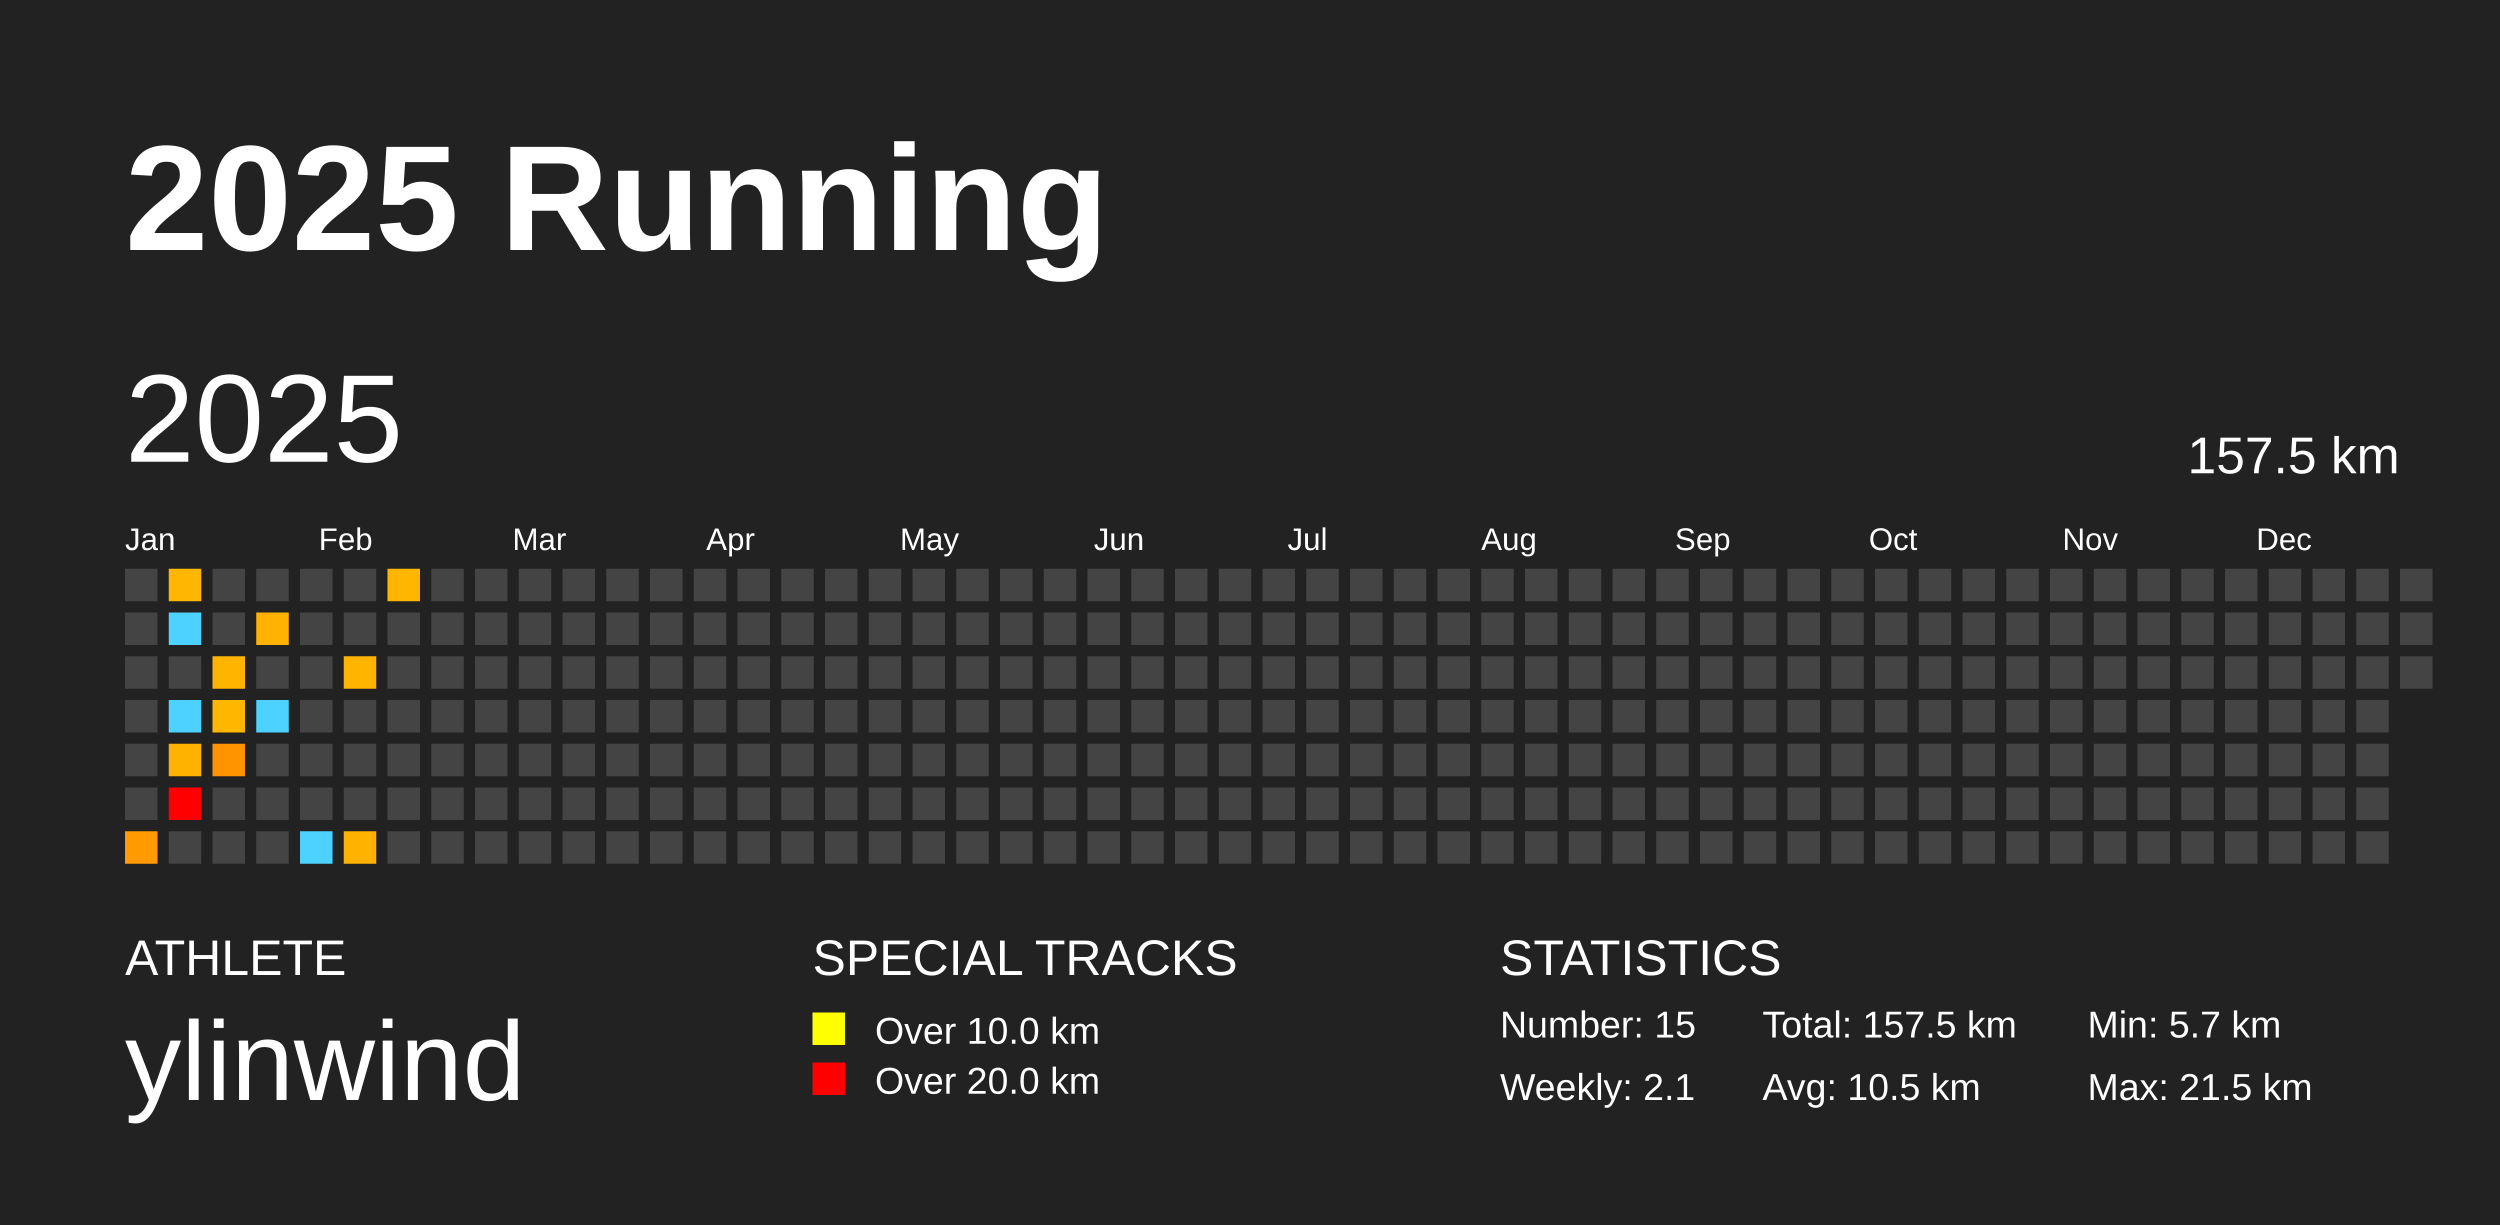
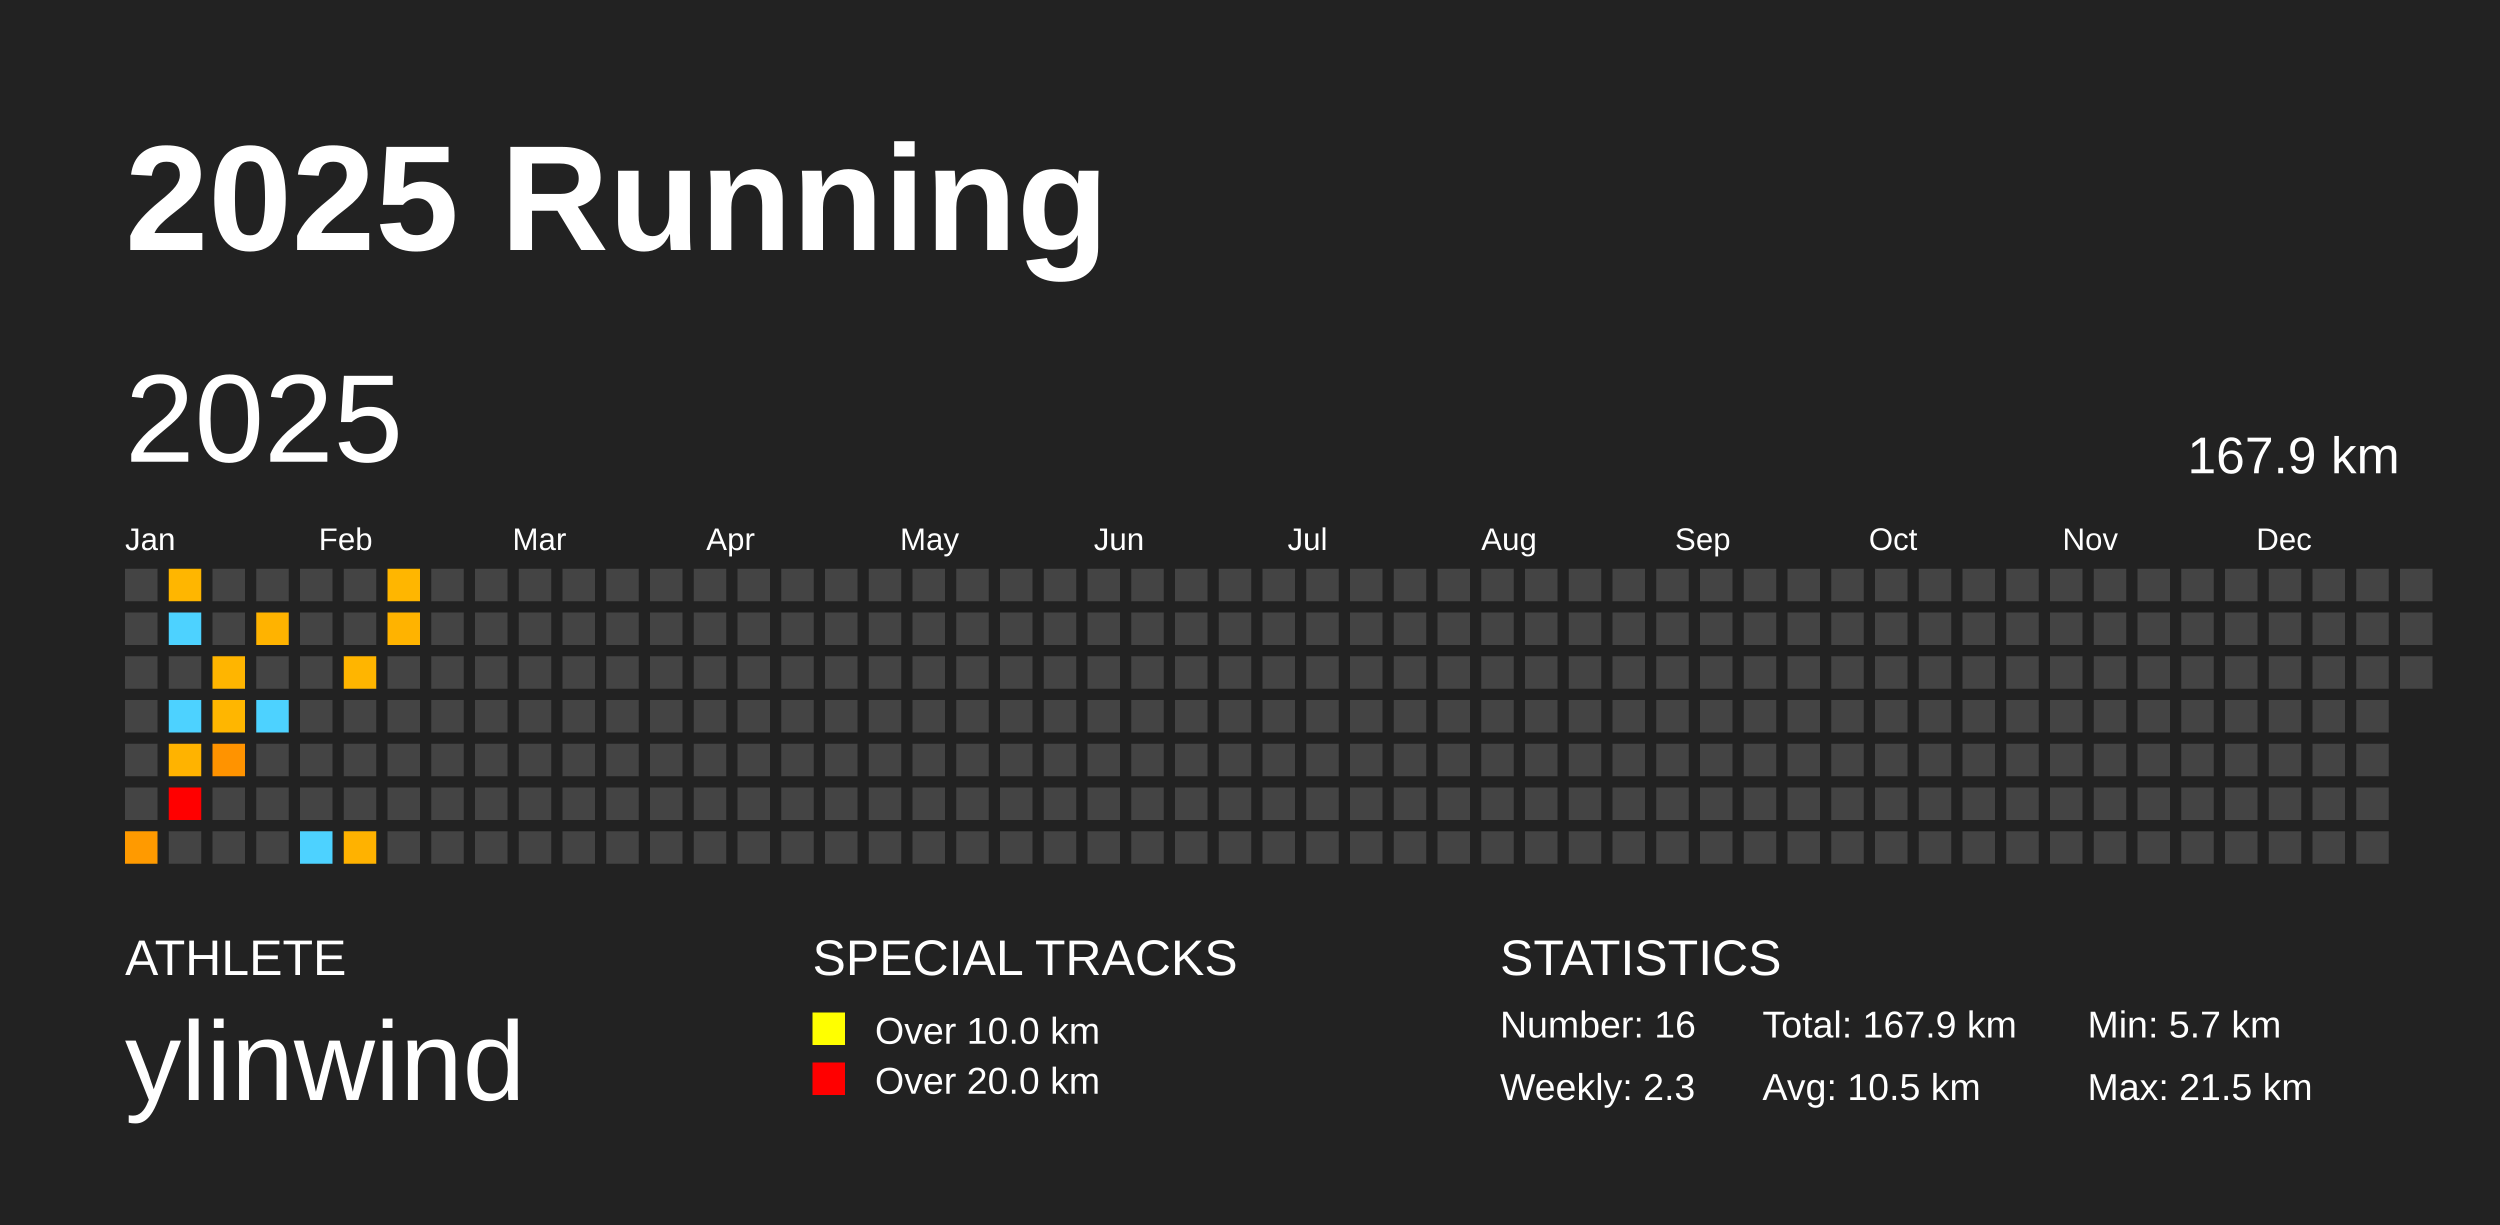
<svg xmlns="http://www.w3.org/2000/svg" baseProfile="full" height="98mm" version="1.1" viewBox="0,0,200,98" width="200mm">
  <defs />
  <rect fill="#222222" height="98" width="200" x="0" y="0" />
  <text fill="#FFFFFF" style="font-size:12px; font-family:Arial; font-weight:bold;" x="10" y="20">2025 Running</text>
  <text fill="#FFFFFF" style="font-size:4px; font-family:Arial" x="10" y="78">ATHLETE</text>
  <text fill="#FFFFFF" style="font-size:9px; font-family:Arial" x="10" y="88">ylinwind</text>
  <text fill="#FFFFFF" style="font-size:4px; font-family:Arial" x="65" y="78">SPECIAL TRACKS</text>
  <rect fill="yellow" height="2.6" width="2.6" x="65" y="81" />
  <text fill="#FFFFFF" style="font-size:3px; font-family:Arial" x="70" y="83.5">Over 10.0 km</text>
  <rect fill="red" height="2.6" width="2.6" x="65" y="85" />
  <text fill="#FFFFFF" style="font-size:3px; font-family:Arial" x="70" y="87.5">Over 20.0 km</text>
  <text fill="#FFFFFF" style="font-size:4px; font-family:Arial" x="120" y="78">STATISTICS</text>
-   <text fill="#FFFFFF" style="font-size:3px; font-family:Arial" x="120" y="83">Number: 15</text>
-   <text fill="#FFFFFF" style="font-size:3px; font-family:Arial" x="120" y="88">Weekly: 2.1</text>
-   <text fill="#FFFFFF" style="font-size:3px; font-family:Arial" x="141" y="83">Total: 157.5 km</text>
+   <text fill="#FFFFFF" style="font-size:3px; font-family:Arial" x="120" y="83">Number: 16</text>
+   <text fill="#FFFFFF" style="font-size:3px; font-family:Arial" x="120" y="88">Weekly: 2.3</text>
+   <text fill="#FFFFFF" style="font-size:3px; font-family:Arial" x="141" y="83">Total: 167.9 km</text>
  <text fill="#FFFFFF" style="font-size:3px; font-family:Arial" x="141" y="88">Avg: 10.5 km</text>
  <text fill="#FFFFFF" style="font-size:3px; font-family:Arial" x="167" y="83">Min: 5.7 km</text>
  <text fill="#FFFFFF" style="font-size:3px; font-family:Arial" x="167" y="88">Max: 21.5 km</text>
  <text dominant-baseline="hanging" fill="#FFFFFF" style="font-size:10.0px; font-family:Arial;" x="10" y="30">2025</text>
-   <text dominant-baseline="hanging" fill="#FFFFFF" style="font-size:4.125px; font-family:Arial;" x="175" y="35">157.5 km</text>
+   <text dominant-baseline="hanging" fill="#FFFFFF" style="font-size:4.125px; font-family:Arial;" x="175" y="35">167.9 km</text>
  <text fill="#FFFFFF" style="font-size:2.5px; font-family:Arial" x="10.0" y="44">Jan</text>
  <text fill="#FFFFFF" style="font-size:2.5px; font-family:Arial" x="25.5" y="44">Feb</text>
  <text fill="#FFFFFF" style="font-size:2.5px; font-family:Arial" x="41.0" y="44">Mar</text>
  <text fill="#FFFFFF" style="font-size:2.5px; font-family:Arial" x="56.5" y="44">Apr</text>
  <text fill="#FFFFFF" style="font-size:2.5px; font-family:Arial" x="72.0" y="44">May</text>
  <text fill="#FFFFFF" style="font-size:2.5px; font-family:Arial" x="87.5" y="44">Jun</text>
  <text fill="#FFFFFF" style="font-size:2.5px; font-family:Arial" x="103.0" y="44">Jul</text>
  <text fill="#FFFFFF" style="font-size:2.5px; font-family:Arial" x="118.5" y="44">Aug</text>
  <text fill="#FFFFFF" style="font-size:2.5px; font-family:Arial" x="134.0" y="44">Sep</text>
  <text fill="#FFFFFF" style="font-size:2.5px; font-family:Arial" x="149.5" y="44">Oct</text>
  <text fill="#FFFFFF" style="font-size:2.5px; font-family:Arial" x="165.0" y="44">Nov</text>
  <text fill="#FFFFFF" style="font-size:2.5px; font-family:Arial" x="180.5" y="44">Dec</text>
  <rect fill="#444444" height="2.6" width="2.6" x="10.0" y="45.5" />
  <rect fill="#444444" height="2.6" width="2.6" x="10.0" y="49.0" />
  <rect fill="#444444" height="2.6" width="2.6" x="10.0" y="52.5" />
  <rect fill="#444444" height="2.6" width="2.6" x="10.0" y="56.0" />
  <rect fill="#444444" height="2.6" width="2.6" x="10.0" y="59.5" />
  <rect fill="#444444" height="2.6" width="2.6" x="10.0" y="63.0" />
  <rect fill="#ff9a00" height="2.6" width="2.6" x="10.0" y="66.5" />
  <rect fill="#ffb600" height="2.6" width="2.6" x="13.5" y="45.5" />
  <rect fill="#4dd2ff" height="2.6" width="2.6" x="13.5" y="49.0" />
  <rect fill="#444444" height="2.6" width="2.6" x="13.5" y="52.5" />
  <rect fill="#4dd2ff" height="2.6" width="2.6" x="13.5" y="56.0" />
  <rect fill="#ffb300" height="2.6" width="2.6" x="13.5" y="59.5" />
  <rect fill="red" height="2.6" width="2.6" x="13.5" y="63.0" />
  <rect fill="#444444" height="2.6" width="2.6" x="13.5" y="66.5" />
  <rect fill="#444444" height="2.6" width="2.6" x="17.0" y="45.5" />
  <rect fill="#444444" height="2.6" width="2.6" x="17.0" y="49.0" />
  <rect fill="#ffb500" height="2.6" width="2.6" x="17.0" y="52.5" />
  <rect fill="#ffb600" height="2.6" width="2.6" x="17.0" y="56.0" />
  <rect fill="#ff9300" height="2.6" width="2.6" x="17.0" y="59.5" />
  <rect fill="#444444" height="2.6" width="2.6" x="17.0" y="63.0" />
  <rect fill="#444444" height="2.6" width="2.6" x="17.0" y="66.5" />
  <rect fill="#444444" height="2.6" width="2.6" x="20.5" y="45.5" />
  <rect fill="#ffb300" height="2.6" width="2.6" x="20.5" y="49.0" />
  <rect fill="#444444" height="2.6" width="2.6" x="20.5" y="52.5" />
  <rect fill="#4dd2ff" height="2.6" width="2.6" x="20.5" y="56.0" />
  <rect fill="#444444" height="2.6" width="2.6" x="20.5" y="59.5" />
  <rect fill="#444444" height="2.6" width="2.6" x="20.5" y="63.0" />
  <rect fill="#444444" height="2.6" width="2.6" x="20.5" y="66.5" />
  <rect fill="#444444" height="2.6" width="2.6" x="24.0" y="45.5" />
  <rect fill="#444444" height="2.6" width="2.6" x="24.0" y="49.0" />
  <rect fill="#444444" height="2.6" width="2.6" x="24.0" y="52.5" />
  <rect fill="#444444" height="2.6" width="2.6" x="24.0" y="56.0" />
  <rect fill="#444444" height="2.6" width="2.6" x="24.0" y="59.5" />
  <rect fill="#444444" height="2.6" width="2.6" x="24.0" y="63.0" />
  <rect fill="#4dd2ff" height="2.6" width="2.6" x="24.0" y="66.5" />
  <rect fill="#444444" height="2.6" width="2.6" x="27.5" y="45.5" />
  <rect fill="#444444" height="2.6" width="2.6" x="27.5" y="49.0" />
  <rect fill="#ffb500" height="2.6" width="2.6" x="27.5" y="52.5" />
  <rect fill="#444444" height="2.6" width="2.6" x="27.5" y="56.0" />
  <rect fill="#444444" height="2.6" width="2.6" x="27.5" y="59.5" />
  <rect fill="#444444" height="2.6" width="2.6" x="27.5" y="63.0" />
  <rect fill="#ffb200" height="2.6" width="2.6" x="27.5" y="66.5" />
  <rect fill="#ffb600" height="2.6" width="2.6" x="31.0" y="45.5" />
-   <rect fill="#444444" height="2.6" width="2.6" x="31.0" y="49.0" />
+   <rect fill="#ffb300" height="2.6" width="2.6" x="31.0" y="49.0" />
  <rect fill="#444444" height="2.6" width="2.6" x="31.0" y="52.5" />
  <rect fill="#444444" height="2.6" width="2.6" x="31.0" y="56.0" />
  <rect fill="#444444" height="2.6" width="2.6" x="31.0" y="59.5" />
  <rect fill="#444444" height="2.6" width="2.6" x="31.0" y="63.0" />
  <rect fill="#444444" height="2.6" width="2.6" x="31.0" y="66.5" />
  <rect fill="#444444" height="2.6" width="2.6" x="34.5" y="45.5" />
  <rect fill="#444444" height="2.6" width="2.6" x="34.5" y="49.0" />
  <rect fill="#444444" height="2.6" width="2.6" x="34.5" y="52.5" />
  <rect fill="#444444" height="2.6" width="2.6" x="34.5" y="56.0" />
  <rect fill="#444444" height="2.6" width="2.6" x="34.5" y="59.5" />
  <rect fill="#444444" height="2.6" width="2.6" x="34.5" y="63.0" />
  <rect fill="#444444" height="2.6" width="2.6" x="34.5" y="66.5" />
  <rect fill="#444444" height="2.6" width="2.6" x="38.0" y="45.5" />
  <rect fill="#444444" height="2.6" width="2.6" x="38.0" y="49.0" />
  <rect fill="#444444" height="2.6" width="2.6" x="38.0" y="52.5" />
  <rect fill="#444444" height="2.6" width="2.6" x="38.0" y="56.0" />
  <rect fill="#444444" height="2.6" width="2.6" x="38.0" y="59.5" />
  <rect fill="#444444" height="2.6" width="2.6" x="38.0" y="63.0" />
  <rect fill="#444444" height="2.6" width="2.6" x="38.0" y="66.5" />
  <rect fill="#444444" height="2.6" width="2.6" x="41.5" y="45.5" />
  <rect fill="#444444" height="2.6" width="2.6" x="41.5" y="49.0" />
  <rect fill="#444444" height="2.6" width="2.6" x="41.5" y="52.5" />
  <rect fill="#444444" height="2.6" width="2.6" x="41.5" y="56.0" />
  <rect fill="#444444" height="2.6" width="2.6" x="41.5" y="59.5" />
  <rect fill="#444444" height="2.6" width="2.6" x="41.5" y="63.0" />
  <rect fill="#444444" height="2.6" width="2.6" x="41.5" y="66.5" />
  <rect fill="#444444" height="2.6" width="2.6" x="45.0" y="45.5" />
  <rect fill="#444444" height="2.6" width="2.6" x="45.0" y="49.0" />
  <rect fill="#444444" height="2.6" width="2.6" x="45.0" y="52.5" />
  <rect fill="#444444" height="2.6" width="2.6" x="45.0" y="56.0" />
  <rect fill="#444444" height="2.6" width="2.6" x="45.0" y="59.5" />
  <rect fill="#444444" height="2.6" width="2.6" x="45.0" y="63.0" />
  <rect fill="#444444" height="2.6" width="2.6" x="45.0" y="66.5" />
  <rect fill="#444444" height="2.6" width="2.6" x="48.5" y="45.5" />
  <rect fill="#444444" height="2.6" width="2.6" x="48.5" y="49.0" />
  <rect fill="#444444" height="2.6" width="2.6" x="48.5" y="52.5" />
  <rect fill="#444444" height="2.6" width="2.6" x="48.5" y="56.0" />
  <rect fill="#444444" height="2.6" width="2.6" x="48.5" y="59.5" />
  <rect fill="#444444" height="2.6" width="2.6" x="48.5" y="63.0" />
  <rect fill="#444444" height="2.6" width="2.6" x="48.5" y="66.5" />
  <rect fill="#444444" height="2.6" width="2.6" x="52.0" y="45.5" />
  <rect fill="#444444" height="2.6" width="2.6" x="52.0" y="49.0" />
  <rect fill="#444444" height="2.6" width="2.6" x="52.0" y="52.5" />
  <rect fill="#444444" height="2.6" width="2.6" x="52.0" y="56.0" />
  <rect fill="#444444" height="2.6" width="2.6" x="52.0" y="59.5" />
  <rect fill="#444444" height="2.6" width="2.6" x="52.0" y="63.0" />
  <rect fill="#444444" height="2.6" width="2.6" x="52.0" y="66.5" />
  <rect fill="#444444" height="2.6" width="2.6" x="55.5" y="45.5" />
  <rect fill="#444444" height="2.6" width="2.6" x="55.5" y="49.0" />
  <rect fill="#444444" height="2.6" width="2.6" x="55.5" y="52.5" />
  <rect fill="#444444" height="2.6" width="2.6" x="55.5" y="56.0" />
  <rect fill="#444444" height="2.6" width="2.6" x="55.5" y="59.5" />
  <rect fill="#444444" height="2.6" width="2.6" x="55.5" y="63.0" />
  <rect fill="#444444" height="2.6" width="2.6" x="55.5" y="66.5" />
  <rect fill="#444444" height="2.6" width="2.6" x="59.0" y="45.5" />
  <rect fill="#444444" height="2.6" width="2.6" x="59.0" y="49.0" />
  <rect fill="#444444" height="2.6" width="2.6" x="59.0" y="52.5" />
  <rect fill="#444444" height="2.6" width="2.6" x="59.0" y="56.0" />
  <rect fill="#444444" height="2.6" width="2.6" x="59.0" y="59.5" />
  <rect fill="#444444" height="2.6" width="2.6" x="59.0" y="63.0" />
  <rect fill="#444444" height="2.6" width="2.6" x="59.0" y="66.5" />
  <rect fill="#444444" height="2.6" width="2.6" x="62.5" y="45.5" />
  <rect fill="#444444" height="2.6" width="2.6" x="62.5" y="49.0" />
  <rect fill="#444444" height="2.6" width="2.6" x="62.5" y="52.5" />
  <rect fill="#444444" height="2.6" width="2.6" x="62.5" y="56.0" />
  <rect fill="#444444" height="2.6" width="2.6" x="62.5" y="59.5" />
  <rect fill="#444444" height="2.6" width="2.6" x="62.5" y="63.0" />
  <rect fill="#444444" height="2.6" width="2.6" x="62.5" y="66.5" />
  <rect fill="#444444" height="2.6" width="2.6" x="66.0" y="45.5" />
  <rect fill="#444444" height="2.6" width="2.6" x="66.0" y="49.0" />
  <rect fill="#444444" height="2.6" width="2.6" x="66.0" y="52.5" />
  <rect fill="#444444" height="2.6" width="2.6" x="66.0" y="56.0" />
  <rect fill="#444444" height="2.6" width="2.6" x="66.0" y="59.5" />
  <rect fill="#444444" height="2.6" width="2.6" x="66.0" y="63.0" />
  <rect fill="#444444" height="2.6" width="2.6" x="66.0" y="66.5" />
  <rect fill="#444444" height="2.6" width="2.6" x="69.5" y="45.5" />
  <rect fill="#444444" height="2.6" width="2.6" x="69.5" y="49.0" />
  <rect fill="#444444" height="2.6" width="2.6" x="69.5" y="52.5" />
  <rect fill="#444444" height="2.6" width="2.6" x="69.5" y="56.0" />
  <rect fill="#444444" height="2.6" width="2.6" x="69.5" y="59.5" />
  <rect fill="#444444" height="2.6" width="2.6" x="69.5" y="63.0" />
  <rect fill="#444444" height="2.6" width="2.6" x="69.5" y="66.5" />
  <rect fill="#444444" height="2.6" width="2.6" x="73.0" y="45.5" />
  <rect fill="#444444" height="2.6" width="2.6" x="73.0" y="49.0" />
  <rect fill="#444444" height="2.6" width="2.6" x="73.0" y="52.5" />
  <rect fill="#444444" height="2.6" width="2.6" x="73.0" y="56.0" />
  <rect fill="#444444" height="2.6" width="2.6" x="73.0" y="59.5" />
  <rect fill="#444444" height="2.6" width="2.6" x="73.0" y="63.0" />
  <rect fill="#444444" height="2.6" width="2.6" x="73.0" y="66.5" />
  <rect fill="#444444" height="2.6" width="2.6" x="76.5" y="45.5" />
  <rect fill="#444444" height="2.6" width="2.6" x="76.5" y="49.0" />
  <rect fill="#444444" height="2.6" width="2.6" x="76.5" y="52.5" />
  <rect fill="#444444" height="2.6" width="2.6" x="76.5" y="56.0" />
  <rect fill="#444444" height="2.6" width="2.6" x="76.5" y="59.5" />
  <rect fill="#444444" height="2.6" width="2.6" x="76.5" y="63.0" />
  <rect fill="#444444" height="2.6" width="2.6" x="76.5" y="66.5" />
  <rect fill="#444444" height="2.6" width="2.6" x="80.0" y="45.5" />
  <rect fill="#444444" height="2.6" width="2.6" x="80.0" y="49.0" />
  <rect fill="#444444" height="2.6" width="2.6" x="80.0" y="52.5" />
  <rect fill="#444444" height="2.6" width="2.6" x="80.0" y="56.0" />
  <rect fill="#444444" height="2.6" width="2.6" x="80.0" y="59.5" />
  <rect fill="#444444" height="2.6" width="2.6" x="80.0" y="63.0" />
  <rect fill="#444444" height="2.6" width="2.6" x="80.0" y="66.5" />
  <rect fill="#444444" height="2.6" width="2.6" x="83.5" y="45.5" />
  <rect fill="#444444" height="2.6" width="2.6" x="83.5" y="49.0" />
  <rect fill="#444444" height="2.6" width="2.6" x="83.5" y="52.5" />
  <rect fill="#444444" height="2.6" width="2.6" x="83.5" y="56.0" />
  <rect fill="#444444" height="2.6" width="2.6" x="83.5" y="59.5" />
  <rect fill="#444444" height="2.6" width="2.6" x="83.5" y="63.0" />
  <rect fill="#444444" height="2.6" width="2.6" x="83.5" y="66.5" />
  <rect fill="#444444" height="2.6" width="2.6" x="87.0" y="45.5" />
  <rect fill="#444444" height="2.6" width="2.6" x="87.0" y="49.0" />
  <rect fill="#444444" height="2.6" width="2.6" x="87.0" y="52.5" />
  <rect fill="#444444" height="2.6" width="2.6" x="87.0" y="56.0" />
  <rect fill="#444444" height="2.6" width="2.6" x="87.0" y="59.5" />
  <rect fill="#444444" height="2.6" width="2.6" x="87.0" y="63.0" />
  <rect fill="#444444" height="2.6" width="2.6" x="87.0" y="66.5" />
  <rect fill="#444444" height="2.6" width="2.6" x="90.5" y="45.5" />
  <rect fill="#444444" height="2.6" width="2.6" x="90.5" y="49.0" />
  <rect fill="#444444" height="2.6" width="2.6" x="90.5" y="52.5" />
  <rect fill="#444444" height="2.6" width="2.6" x="90.5" y="56.0" />
  <rect fill="#444444" height="2.6" width="2.6" x="90.5" y="59.5" />
  <rect fill="#444444" height="2.6" width="2.6" x="90.5" y="63.0" />
  <rect fill="#444444" height="2.6" width="2.6" x="90.5" y="66.5" />
  <rect fill="#444444" height="2.6" width="2.6" x="94.0" y="45.5" />
  <rect fill="#444444" height="2.6" width="2.6" x="94.0" y="49.0" />
  <rect fill="#444444" height="2.6" width="2.6" x="94.0" y="52.5" />
  <rect fill="#444444" height="2.6" width="2.6" x="94.0" y="56.0" />
  <rect fill="#444444" height="2.6" width="2.6" x="94.0" y="59.5" />
  <rect fill="#444444" height="2.6" width="2.6" x="94.0" y="63.0" />
  <rect fill="#444444" height="2.6" width="2.6" x="94.0" y="66.5" />
  <rect fill="#444444" height="2.6" width="2.6" x="97.5" y="45.5" />
  <rect fill="#444444" height="2.6" width="2.6" x="97.5" y="49.0" />
  <rect fill="#444444" height="2.6" width="2.6" x="97.5" y="52.5" />
  <rect fill="#444444" height="2.6" width="2.6" x="97.5" y="56.0" />
  <rect fill="#444444" height="2.6" width="2.6" x="97.5" y="59.5" />
  <rect fill="#444444" height="2.6" width="2.6" x="97.5" y="63.0" />
  <rect fill="#444444" height="2.6" width="2.6" x="97.5" y="66.5" />
  <rect fill="#444444" height="2.6" width="2.6" x="101.0" y="45.5" />
  <rect fill="#444444" height="2.6" width="2.6" x="101.0" y="49.0" />
  <rect fill="#444444" height="2.6" width="2.6" x="101.0" y="52.5" />
  <rect fill="#444444" height="2.6" width="2.6" x="101.0" y="56.0" />
  <rect fill="#444444" height="2.6" width="2.6" x="101.0" y="59.5" />
  <rect fill="#444444" height="2.6" width="2.6" x="101.0" y="63.0" />
  <rect fill="#444444" height="2.6" width="2.6" x="101.0" y="66.5" />
  <rect fill="#444444" height="2.6" width="2.6" x="104.5" y="45.5" />
  <rect fill="#444444" height="2.6" width="2.6" x="104.5" y="49.0" />
  <rect fill="#444444" height="2.6" width="2.6" x="104.5" y="52.5" />
  <rect fill="#444444" height="2.6" width="2.6" x="104.5" y="56.0" />
  <rect fill="#444444" height="2.6" width="2.6" x="104.5" y="59.5" />
  <rect fill="#444444" height="2.6" width="2.6" x="104.5" y="63.0" />
  <rect fill="#444444" height="2.6" width="2.6" x="104.5" y="66.5" />
  <rect fill="#444444" height="2.6" width="2.6" x="108.0" y="45.5" />
  <rect fill="#444444" height="2.6" width="2.6" x="108.0" y="49.0" />
  <rect fill="#444444" height="2.6" width="2.6" x="108.0" y="52.5" />
  <rect fill="#444444" height="2.6" width="2.6" x="108.0" y="56.0" />
  <rect fill="#444444" height="2.6" width="2.6" x="108.0" y="59.5" />
  <rect fill="#444444" height="2.6" width="2.6" x="108.0" y="63.0" />
  <rect fill="#444444" height="2.6" width="2.6" x="108.0" y="66.5" />
  <rect fill="#444444" height="2.6" width="2.6" x="111.5" y="45.5" />
  <rect fill="#444444" height="2.6" width="2.6" x="111.5" y="49.0" />
  <rect fill="#444444" height="2.6" width="2.6" x="111.5" y="52.5" />
  <rect fill="#444444" height="2.6" width="2.6" x="111.5" y="56.0" />
  <rect fill="#444444" height="2.6" width="2.6" x="111.5" y="59.5" />
  <rect fill="#444444" height="2.6" width="2.6" x="111.5" y="63.0" />
  <rect fill="#444444" height="2.6" width="2.6" x="111.5" y="66.5" />
  <rect fill="#444444" height="2.6" width="2.6" x="115.0" y="45.5" />
  <rect fill="#444444" height="2.6" width="2.6" x="115.0" y="49.0" />
  <rect fill="#444444" height="2.6" width="2.6" x="115.0" y="52.5" />
  <rect fill="#444444" height="2.6" width="2.6" x="115.0" y="56.0" />
  <rect fill="#444444" height="2.6" width="2.6" x="115.0" y="59.5" />
  <rect fill="#444444" height="2.6" width="2.6" x="115.0" y="63.0" />
  <rect fill="#444444" height="2.6" width="2.6" x="115.0" y="66.5" />
  <rect fill="#444444" height="2.6" width="2.6" x="118.5" y="45.5" />
  <rect fill="#444444" height="2.6" width="2.6" x="118.5" y="49.0" />
  <rect fill="#444444" height="2.6" width="2.6" x="118.5" y="52.5" />
  <rect fill="#444444" height="2.6" width="2.6" x="118.5" y="56.0" />
  <rect fill="#444444" height="2.6" width="2.6" x="118.5" y="59.5" />
  <rect fill="#444444" height="2.6" width="2.6" x="118.5" y="63.0" />
  <rect fill="#444444" height="2.6" width="2.6" x="118.5" y="66.5" />
  <rect fill="#444444" height="2.6" width="2.6" x="122.0" y="45.5" />
  <rect fill="#444444" height="2.6" width="2.6" x="122.0" y="49.0" />
  <rect fill="#444444" height="2.6" width="2.6" x="122.0" y="52.5" />
  <rect fill="#444444" height="2.6" width="2.6" x="122.0" y="56.0" />
  <rect fill="#444444" height="2.6" width="2.6" x="122.0" y="59.5" />
  <rect fill="#444444" height="2.6" width="2.6" x="122.0" y="63.0" />
  <rect fill="#444444" height="2.6" width="2.6" x="122.0" y="66.5" />
  <rect fill="#444444" height="2.6" width="2.6" x="125.5" y="45.5" />
  <rect fill="#444444" height="2.6" width="2.6" x="125.5" y="49.0" />
  <rect fill="#444444" height="2.6" width="2.6" x="125.5" y="52.5" />
  <rect fill="#444444" height="2.6" width="2.6" x="125.5" y="56.0" />
  <rect fill="#444444" height="2.6" width="2.6" x="125.5" y="59.5" />
  <rect fill="#444444" height="2.6" width="2.6" x="125.5" y="63.0" />
  <rect fill="#444444" height="2.6" width="2.6" x="125.5" y="66.5" />
  <rect fill="#444444" height="2.6" width="2.6" x="129.0" y="45.5" />
  <rect fill="#444444" height="2.6" width="2.6" x="129.0" y="49.0" />
  <rect fill="#444444" height="2.6" width="2.6" x="129.0" y="52.5" />
  <rect fill="#444444" height="2.6" width="2.6" x="129.0" y="56.0" />
  <rect fill="#444444" height="2.6" width="2.6" x="129.0" y="59.5" />
  <rect fill="#444444" height="2.6" width="2.6" x="129.0" y="63.0" />
  <rect fill="#444444" height="2.6" width="2.6" x="129.0" y="66.5" />
  <rect fill="#444444" height="2.6" width="2.6" x="132.5" y="45.5" />
  <rect fill="#444444" height="2.6" width="2.6" x="132.5" y="49.0" />
  <rect fill="#444444" height="2.6" width="2.6" x="132.5" y="52.5" />
  <rect fill="#444444" height="2.6" width="2.6" x="132.5" y="56.0" />
  <rect fill="#444444" height="2.6" width="2.6" x="132.5" y="59.5" />
  <rect fill="#444444" height="2.6" width="2.6" x="132.5" y="63.0" />
  <rect fill="#444444" height="2.6" width="2.6" x="132.5" y="66.5" />
  <rect fill="#444444" height="2.6" width="2.6" x="136.0" y="45.5" />
  <rect fill="#444444" height="2.6" width="2.6" x="136.0" y="49.0" />
  <rect fill="#444444" height="2.6" width="2.6" x="136.0" y="52.5" />
  <rect fill="#444444" height="2.6" width="2.6" x="136.0" y="56.0" />
  <rect fill="#444444" height="2.6" width="2.6" x="136.0" y="59.5" />
  <rect fill="#444444" height="2.6" width="2.6" x="136.0" y="63.0" />
  <rect fill="#444444" height="2.6" width="2.6" x="136.0" y="66.5" />
  <rect fill="#444444" height="2.6" width="2.6" x="139.5" y="45.5" />
  <rect fill="#444444" height="2.6" width="2.6" x="139.5" y="49.0" />
  <rect fill="#444444" height="2.6" width="2.6" x="139.5" y="52.5" />
  <rect fill="#444444" height="2.6" width="2.6" x="139.5" y="56.0" />
  <rect fill="#444444" height="2.6" width="2.6" x="139.5" y="59.5" />
  <rect fill="#444444" height="2.6" width="2.6" x="139.5" y="63.0" />
  <rect fill="#444444" height="2.6" width="2.6" x="139.5" y="66.5" />
  <rect fill="#444444" height="2.6" width="2.6" x="143.0" y="45.5" />
  <rect fill="#444444" height="2.6" width="2.6" x="143.0" y="49.0" />
  <rect fill="#444444" height="2.6" width="2.6" x="143.0" y="52.5" />
  <rect fill="#444444" height="2.6" width="2.6" x="143.0" y="56.0" />
  <rect fill="#444444" height="2.6" width="2.6" x="143.0" y="59.5" />
  <rect fill="#444444" height="2.6" width="2.6" x="143.0" y="63.0" />
  <rect fill="#444444" height="2.6" width="2.6" x="143.0" y="66.5" />
  <rect fill="#444444" height="2.6" width="2.6" x="146.5" y="45.5" />
  <rect fill="#444444" height="2.6" width="2.6" x="146.5" y="49.0" />
  <rect fill="#444444" height="2.6" width="2.6" x="146.5" y="52.5" />
  <rect fill="#444444" height="2.6" width="2.6" x="146.5" y="56.0" />
  <rect fill="#444444" height="2.6" width="2.6" x="146.5" y="59.5" />
  <rect fill="#444444" height="2.6" width="2.6" x="146.5" y="63.0" />
  <rect fill="#444444" height="2.6" width="2.6" x="146.5" y="66.5" />
  <rect fill="#444444" height="2.6" width="2.6" x="150.0" y="45.5" />
  <rect fill="#444444" height="2.6" width="2.6" x="150.0" y="49.0" />
  <rect fill="#444444" height="2.6" width="2.6" x="150.0" y="52.5" />
  <rect fill="#444444" height="2.6" width="2.6" x="150.0" y="56.0" />
  <rect fill="#444444" height="2.6" width="2.6" x="150.0" y="59.5" />
  <rect fill="#444444" height="2.6" width="2.6" x="150.0" y="63.0" />
  <rect fill="#444444" height="2.6" width="2.6" x="150.0" y="66.5" />
  <rect fill="#444444" height="2.6" width="2.6" x="153.5" y="45.5" />
  <rect fill="#444444" height="2.6" width="2.6" x="153.5" y="49.0" />
  <rect fill="#444444" height="2.6" width="2.6" x="153.5" y="52.5" />
  <rect fill="#444444" height="2.6" width="2.6" x="153.5" y="56.0" />
  <rect fill="#444444" height="2.6" width="2.6" x="153.5" y="59.5" />
  <rect fill="#444444" height="2.6" width="2.6" x="153.5" y="63.0" />
  <rect fill="#444444" height="2.6" width="2.6" x="153.5" y="66.5" />
  <rect fill="#444444" height="2.6" width="2.6" x="157.0" y="45.5" />
  <rect fill="#444444" height="2.6" width="2.6" x="157.0" y="49.0" />
  <rect fill="#444444" height="2.6" width="2.6" x="157.0" y="52.5" />
  <rect fill="#444444" height="2.6" width="2.6" x="157.0" y="56.0" />
  <rect fill="#444444" height="2.6" width="2.6" x="157.0" y="59.5" />
  <rect fill="#444444" height="2.6" width="2.6" x="157.0" y="63.0" />
  <rect fill="#444444" height="2.6" width="2.6" x="157.0" y="66.5" />
  <rect fill="#444444" height="2.6" width="2.6" x="160.5" y="45.5" />
  <rect fill="#444444" height="2.6" width="2.6" x="160.5" y="49.0" />
  <rect fill="#444444" height="2.6" width="2.6" x="160.5" y="52.5" />
  <rect fill="#444444" height="2.6" width="2.6" x="160.5" y="56.0" />
  <rect fill="#444444" height="2.6" width="2.6" x="160.5" y="59.5" />
  <rect fill="#444444" height="2.6" width="2.6" x="160.5" y="63.0" />
  <rect fill="#444444" height="2.6" width="2.6" x="160.5" y="66.5" />
  <rect fill="#444444" height="2.6" width="2.6" x="164.0" y="45.5" />
  <rect fill="#444444" height="2.6" width="2.6" x="164.0" y="49.0" />
  <rect fill="#444444" height="2.6" width="2.6" x="164.0" y="52.5" />
  <rect fill="#444444" height="2.6" width="2.6" x="164.0" y="56.0" />
  <rect fill="#444444" height="2.6" width="2.6" x="164.0" y="59.5" />
  <rect fill="#444444" height="2.6" width="2.6" x="164.0" y="63.0" />
  <rect fill="#444444" height="2.6" width="2.6" x="164.0" y="66.5" />
  <rect fill="#444444" height="2.6" width="2.6" x="167.5" y="45.5" />
  <rect fill="#444444" height="2.6" width="2.6" x="167.5" y="49.0" />
  <rect fill="#444444" height="2.6" width="2.6" x="167.5" y="52.5" />
  <rect fill="#444444" height="2.6" width="2.6" x="167.5" y="56.0" />
  <rect fill="#444444" height="2.6" width="2.6" x="167.5" y="59.5" />
  <rect fill="#444444" height="2.6" width="2.6" x="167.5" y="63.0" />
  <rect fill="#444444" height="2.6" width="2.6" x="167.5" y="66.5" />
  <rect fill="#444444" height="2.6" width="2.6" x="171.0" y="45.5" />
  <rect fill="#444444" height="2.6" width="2.6" x="171.0" y="49.0" />
  <rect fill="#444444" height="2.6" width="2.6" x="171.0" y="52.5" />
  <rect fill="#444444" height="2.6" width="2.6" x="171.0" y="56.0" />
  <rect fill="#444444" height="2.6" width="2.6" x="171.0" y="59.5" />
  <rect fill="#444444" height="2.6" width="2.6" x="171.0" y="63.0" />
  <rect fill="#444444" height="2.6" width="2.6" x="171.0" y="66.5" />
  <rect fill="#444444" height="2.6" width="2.6" x="174.5" y="45.5" />
  <rect fill="#444444" height="2.6" width="2.6" x="174.5" y="49.0" />
  <rect fill="#444444" height="2.6" width="2.6" x="174.5" y="52.5" />
  <rect fill="#444444" height="2.6" width="2.6" x="174.5" y="56.0" />
  <rect fill="#444444" height="2.6" width="2.6" x="174.5" y="59.5" />
  <rect fill="#444444" height="2.6" width="2.6" x="174.5" y="63.0" />
  <rect fill="#444444" height="2.6" width="2.6" x="174.5" y="66.5" />
  <rect fill="#444444" height="2.6" width="2.6" x="178.0" y="45.5" />
  <rect fill="#444444" height="2.6" width="2.6" x="178.0" y="49.0" />
  <rect fill="#444444" height="2.6" width="2.6" x="178.0" y="52.5" />
  <rect fill="#444444" height="2.6" width="2.6" x="178.0" y="56.0" />
  <rect fill="#444444" height="2.6" width="2.6" x="178.0" y="59.5" />
  <rect fill="#444444" height="2.6" width="2.6" x="178.0" y="63.0" />
  <rect fill="#444444" height="2.6" width="2.6" x="178.0" y="66.5" />
  <rect fill="#444444" height="2.6" width="2.6" x="181.5" y="45.5" />
  <rect fill="#444444" height="2.6" width="2.6" x="181.5" y="49.0" />
  <rect fill="#444444" height="2.6" width="2.6" x="181.5" y="52.5" />
  <rect fill="#444444" height="2.6" width="2.6" x="181.5" y="56.0" />
  <rect fill="#444444" height="2.6" width="2.6" x="181.5" y="59.5" />
  <rect fill="#444444" height="2.6" width="2.6" x="181.5" y="63.0" />
  <rect fill="#444444" height="2.6" width="2.6" x="181.5" y="66.5" />
  <rect fill="#444444" height="2.6" width="2.6" x="185.0" y="45.5" />
  <rect fill="#444444" height="2.6" width="2.6" x="185.0" y="49.0" />
  <rect fill="#444444" height="2.6" width="2.6" x="185.0" y="52.5" />
  <rect fill="#444444" height="2.6" width="2.6" x="185.0" y="56.0" />
  <rect fill="#444444" height="2.6" width="2.6" x="185.0" y="59.5" />
  <rect fill="#444444" height="2.6" width="2.6" x="185.0" y="63.0" />
  <rect fill="#444444" height="2.6" width="2.6" x="185.0" y="66.5" />
  <rect fill="#444444" height="2.6" width="2.6" x="188.5" y="45.5" />
  <rect fill="#444444" height="2.6" width="2.6" x="188.5" y="49.0" />
  <rect fill="#444444" height="2.6" width="2.6" x="188.5" y="52.5" />
  <rect fill="#444444" height="2.6" width="2.6" x="188.5" y="56.0" />
  <rect fill="#444444" height="2.6" width="2.6" x="188.5" y="59.5" />
  <rect fill="#444444" height="2.6" width="2.6" x="188.5" y="63.0" />
  <rect fill="#444444" height="2.6" width="2.6" x="188.5" y="66.5" />
  <rect fill="#444444" height="2.6" width="2.6" x="192.0" y="45.5" />
  <rect fill="#444444" height="2.6" width="2.6" x="192.0" y="49.0" />
  <rect fill="#444444" height="2.6" width="2.6" x="192.0" y="52.5" />
</svg>
